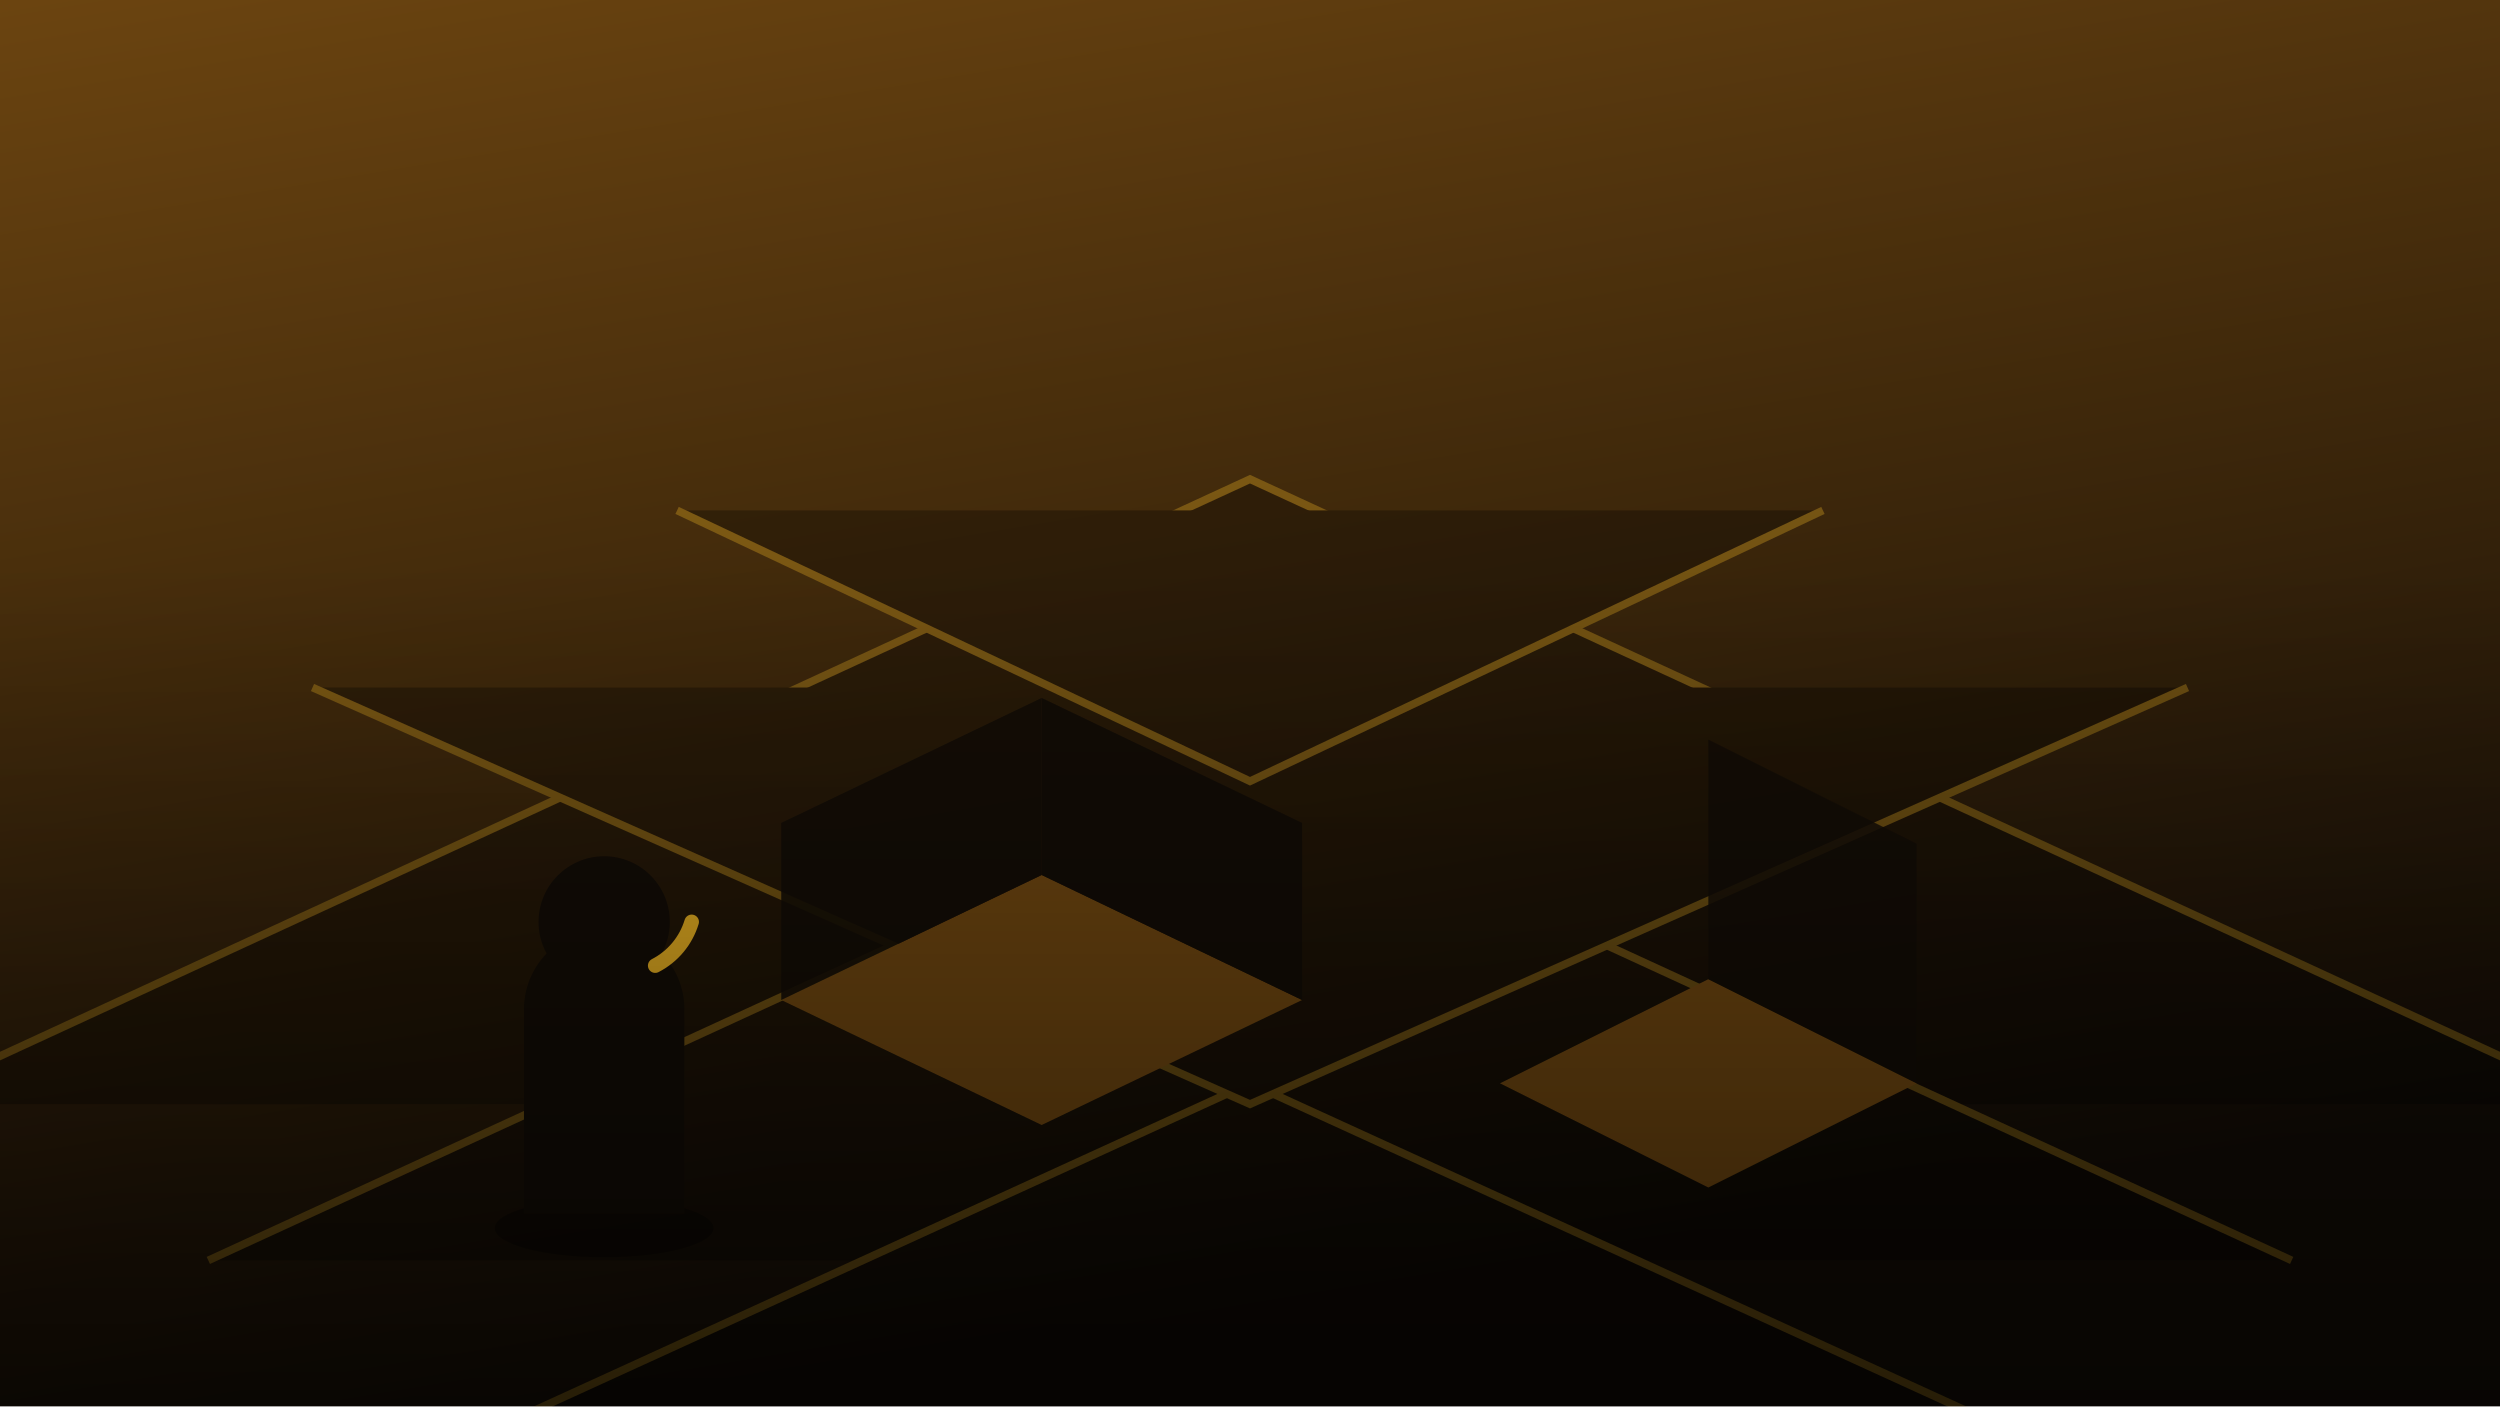
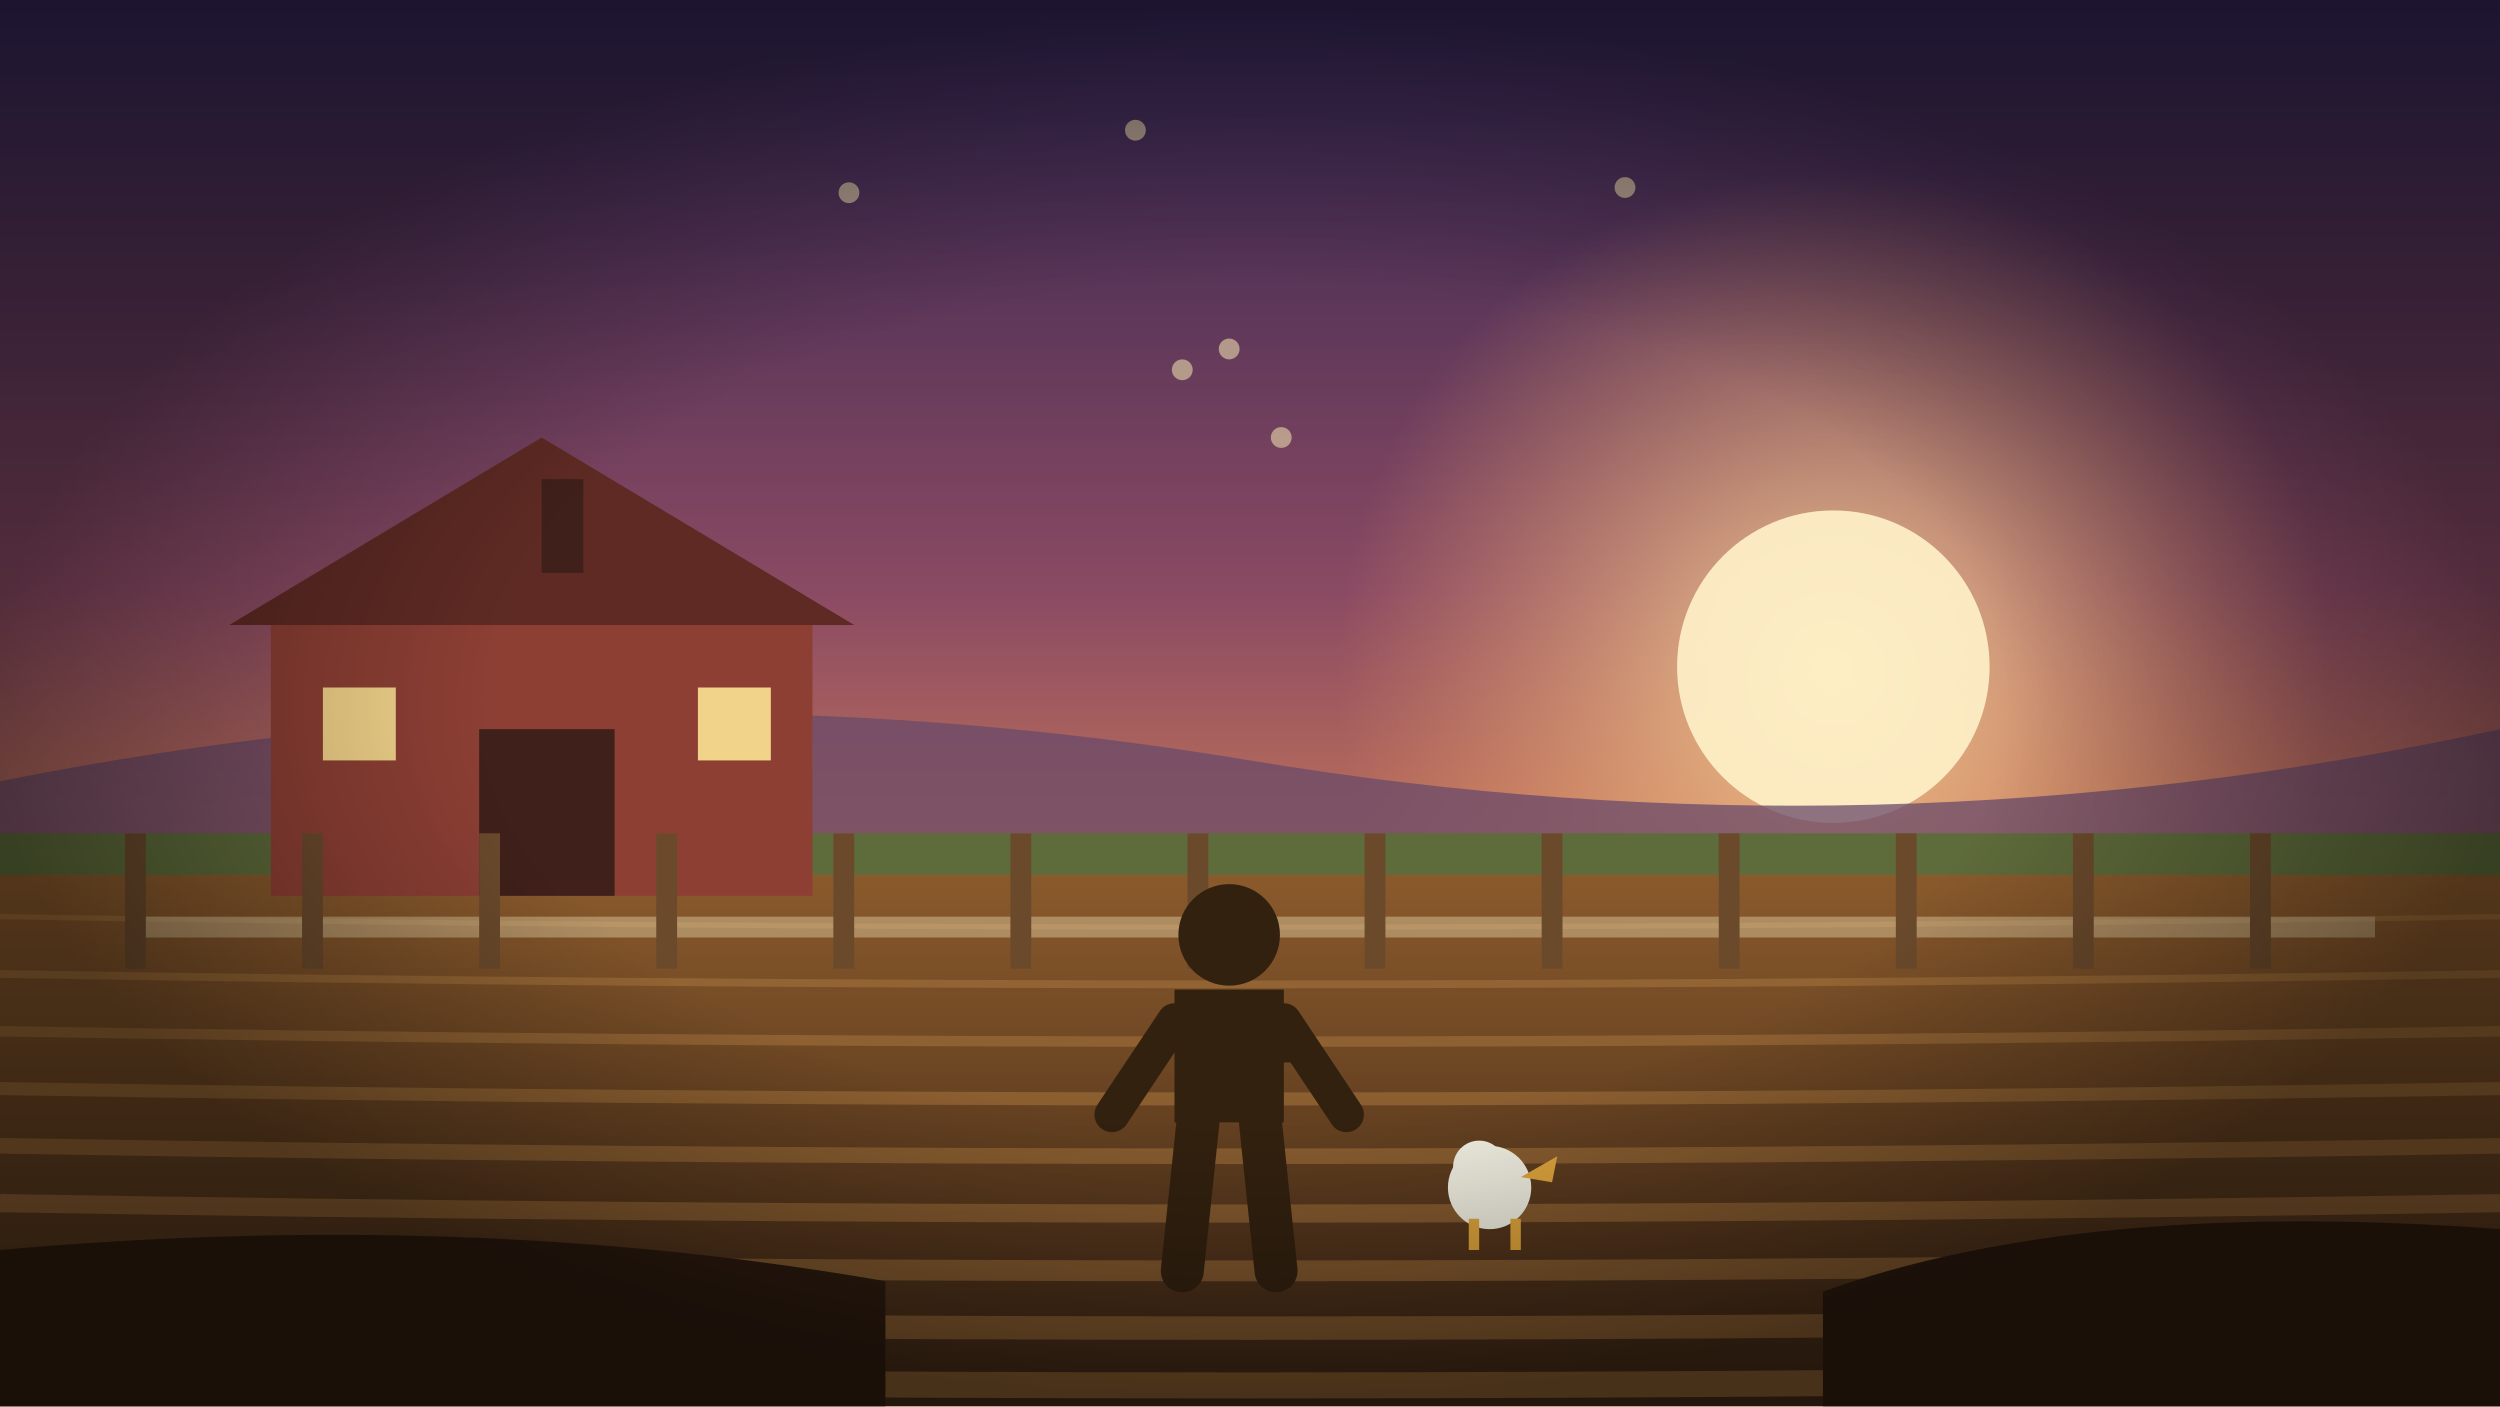
<svg xmlns="http://www.w3.org/2000/svg" aria-hidden="true" class="poster-art" preserveAspectRatio="xMidYMid slice" viewBox="0 0 480 270">
  <defs>
-     <linearGradient id="skp8__8_top-rated" x1="0" x2="0.3" y1="0" y2="1">
-       <stop offset="0" stop-color="#6b4410" />
-       <stop offset="1" stop-color="#120c06" />
+     <linearGradient id="a8sky" x1="0" y1="0" x2="0" y2="1">
+       <stop offset="0" stop-color="#2f2350" />
+       <stop offset="0.42" stop-color="#8a4a63" />
+       <stop offset="0.72" stop-color="#e08a54" />
+       <stop offset="1" stop-color="#f7c178" />
    </linearGradient>
-     <radialGradient id="glp8__8_top-rated">
-       <stop offset="0" stop-color="#fbbf24" stop-opacity="0.85" />
-       <stop offset="1" stop-color="#fbbf24" stop-opacity="0" />
+     <radialGradient id="a8sun" cx="50%" cy="50%" r="50%">
+       <stop offset="0" stop-color="#ffe2a1" stop-opacity="0.85" />
+       <stop offset="1" stop-color="#ffb066" stop-opacity="0" />
    </radialGradient>
-     <linearGradient id="vgp8__8_top-rated" x1="0" x2="0" y1="0" y2="1">
-       <stop offset="0.4" stop-color="#000" stop-opacity="0" />
-       <stop offset="1" stop-color="#000" stop-opacity="0.55" />
+     <linearGradient id="a8field" x1="0" y1="0" x2="0" y2="1">
+       <stop offset="0" stop-color="#8a5a2c" />
+       <stop offset="1" stop-color="#3a2414" />
    </linearGradient>
+     <radialGradient id="a8vig" cx="50%" cy="50%" r="50%">
+       <stop offset="0" stop-color="#000" stop-opacity="0" />
+       <stop offset="0.6" stop-color="#000" stop-opacity="0" />
+       <stop offset="1" stop-color="#000" stop-opacity="0.4" />
+     </radialGradient>
  </defs>
-   <rect fill="url(#skp8__8_top-rated)" height="270" width="480" />
-   <g opacity="0.3" stroke="#fbbf24" stroke-width="1.5">
-     <path d="M-20 212 240 92l260 120" />
-     <path d="M40 242 240 150l200 92" />
-     <path d="M100 272 240 208l140 64" />
-     <path d="M60 132 240 212l180-80" />
-     <path d="M130 98 240 150l110-52" />
+   <rect width="480" height="270" fill="url(#a8sky)" />
+   <circle cx="352" cy="128" r="96" fill="url(#a8sun)" />
+   <circle cx="352" cy="128" r="30" fill="#fff2c9" opacity="0.9" />
+   <path d="M0 150 Q120 126 240 146 T480 140 L480 168 L0 168 Z" fill="#6a4a6a" opacity="0.75" />
+   <rect y="160" width="480" height="34" fill="#5e6b3a" />
+   <path d="M0 168 L480 168 L480 270 L0 270 Z" fill="url(#a8field)" />
+   <path d="M0 176 Q240 180 480 176" stroke="#a8743c" stroke-width="1.0" fill="none" opacity="0.55" />
+   <path d="M0 187 Q240 191 480 187" stroke="#a8743c" stroke-width="1.5" fill="none" opacity="0.55" />
+   <path d="M0 198 Q240 202 480 198" stroke="#a8743c" stroke-width="2.0" fill="none" opacity="0.55" />
+   <path d="M0 209 Q240 213 480 209" stroke="#a8743c" stroke-width="2.5" fill="none" opacity="0.55" />
+   <path d="M0 220 Q240 224 480 220" stroke="#a8743c" stroke-width="3.0" fill="none" opacity="0.55" />
+   <path d="M0 231 Q240 235 480 231" stroke="#a8743c" stroke-width="3.5" fill="none" opacity="0.55" />
+   <path d="M0 242 Q240 246 480 242" stroke="#a8743c" stroke-width="4.0" fill="none" opacity="0.55" />
+   <path d="M0 253 Q240 257 480 253" stroke="#a8743c" stroke-width="4.5" fill="none" opacity="0.55" />
+   <path d="M0 264 Q240 268 480 264" stroke="#a8743c" stroke-width="5.0" fill="none" opacity="0.55" />
+   <rect x="52" y="118" width="104" height="54" fill="#8d3f34" />
+   <polygon points="44,120 104,84 164,120" fill="#5f2a24" />
+   <rect x="92" y="140" width="26" height="32" fill="#40201a" />
+   <rect x="62" y="132" width="14" height="14" fill="#f2d38a" />
+   <rect x="134" y="132" width="14" height="14" fill="#f2d38a" />
+   <rect x="104" y="92" width="8" height="18" fill="#40201a" />
+   <rect x="24" y="176" width="432" height="4" fill="#d9c39a" opacity="0.5" />
+   <rect x="24" y="160" width="4" height="26" fill="#6b4a2c" />
+   <rect x="58" y="160" width="4" height="26" fill="#6b4a2c" />
+   <rect x="92" y="160" width="4" height="26" fill="#6b4a2c" />
+   <rect x="126" y="160" width="4" height="26" fill="#6b4a2c" />
+   <rect x="160" y="160" width="4" height="26" fill="#6b4a2c" />
+   <rect x="194" y="160" width="4" height="26" fill="#6b4a2c" />
+   <rect x="228" y="160" width="4" height="26" fill="#6b4a2c" />
+   <rect x="262" y="160" width="4" height="26" fill="#6b4a2c" />
+   <rect x="296" y="160" width="4" height="26" fill="#6b4a2c" />
+   <rect x="330" y="160" width="4" height="26" fill="#6b4a2c" />
+   <rect x="364" y="160" width="4" height="26" fill="#6b4a2c" />
+   <rect x="398" y="160" width="4" height="26" fill="#6b4a2c" />
+   <rect x="432" y="160" width="4" height="26" fill="#6b4a2c" />
+   <circle cx="236" cy="67" r="2" fill="#e8d9a8" opacity="0.6" />
+   <circle cx="312" cy="36" r="2" fill="#e8d9a8" opacity="0.6" />
+   <circle cx="218" cy="25" r="2" fill="#e8d9a8" opacity="0.6" />
+   <circle cx="163" cy="37" r="2" fill="#e8d9a8" opacity="0.6" />
+   <circle cx="246" cy="84" r="2" fill="#e8d9a8" opacity="0.6" />
+   <circle cx="227" cy="71" r="2" fill="#e8d9a8" opacity="0.6" />
+   <g transform="translate(236 220) scale(1.5)">
+     <g>
+       <circle cx="0" cy="-27" r="6.5" fill="#33210f" />
+       <path d="M-7 -20 h14 v17 h-14z" fill="#33210f" />
+       <path d="M-7 -16 -15 -4 M7 -16 15 -4" stroke="#33210f" stroke-width="4.5" stroke-linecap="round" fill="none" />
+       <path d="M-4 -3 -6 16 M4 -3 6 16" stroke="#33210f" stroke-width="5.5" stroke-linecap="round" fill="none" />
+     </g>
  </g>
-   <g>
-     <path d="M150 192l50-24 50 24-50 24z" fill="#6b4410" />
-     <path d="M150 192v-34l50-24v34z" fill="#120c06" opacity="0.9" />
-     <path d="M200 168v-34l50 24v34z" fill="#120c06" />
-     <path d="M288 208l40-20 40 20-40 20z" fill="#6b4410" />
-     <path d="M328 188v-46l40 20v46z" fill="#120c06" opacity="0.85" />
-   </g>
-   <g transform="translate(116 170) scale(1.4)">
-     <ellipse cx="0" cy="47" fill="#000" opacity="0.35" rx="15" ry="4" />
-     <path d="M-11 45V17a11 11 0 0 1 22 0v28z" fill="#120c06" />
-     <circle cx="0" cy="5" fill="#120c06" r="9" />
-     <path d="M7 11a10 10 0 0 0 5-6" fill="none" opacity="0.85" stroke="#fbbf24" stroke-linecap="round" stroke-width="2" />
-   </g>
-   <rect fill="url(#vgp8__8_top-rated)" height="270" width="480" />
+   <path d="M226 200 h22 v4 h-22z" fill="#33210f" />
+   <circle cx="286" cy="228" r="8" fill="#f2f0e2" />
+   <circle cx="284" cy="224" r="5" fill="#f2f0e2" />
+   <path d="M292 226 l7 -4 -1 5z" fill="#e0a63c" />
+   <rect x="282" y="234" width="2" height="6" fill="#e0a63c" />
+   <rect x="290" y="234" width="2" height="6" fill="#e0a63c" />
+   <path d="M0 270 L0 240 Q90 232 170 246 L170 270 Z" fill="#2b1a0e" />
+   <path d="M480 270 L480 236 Q400 230 350 248 L350 270 Z" fill="#2b1a0e" />
+   <rect width="480" height="270" fill="url(#a8vig)" />
</svg>
